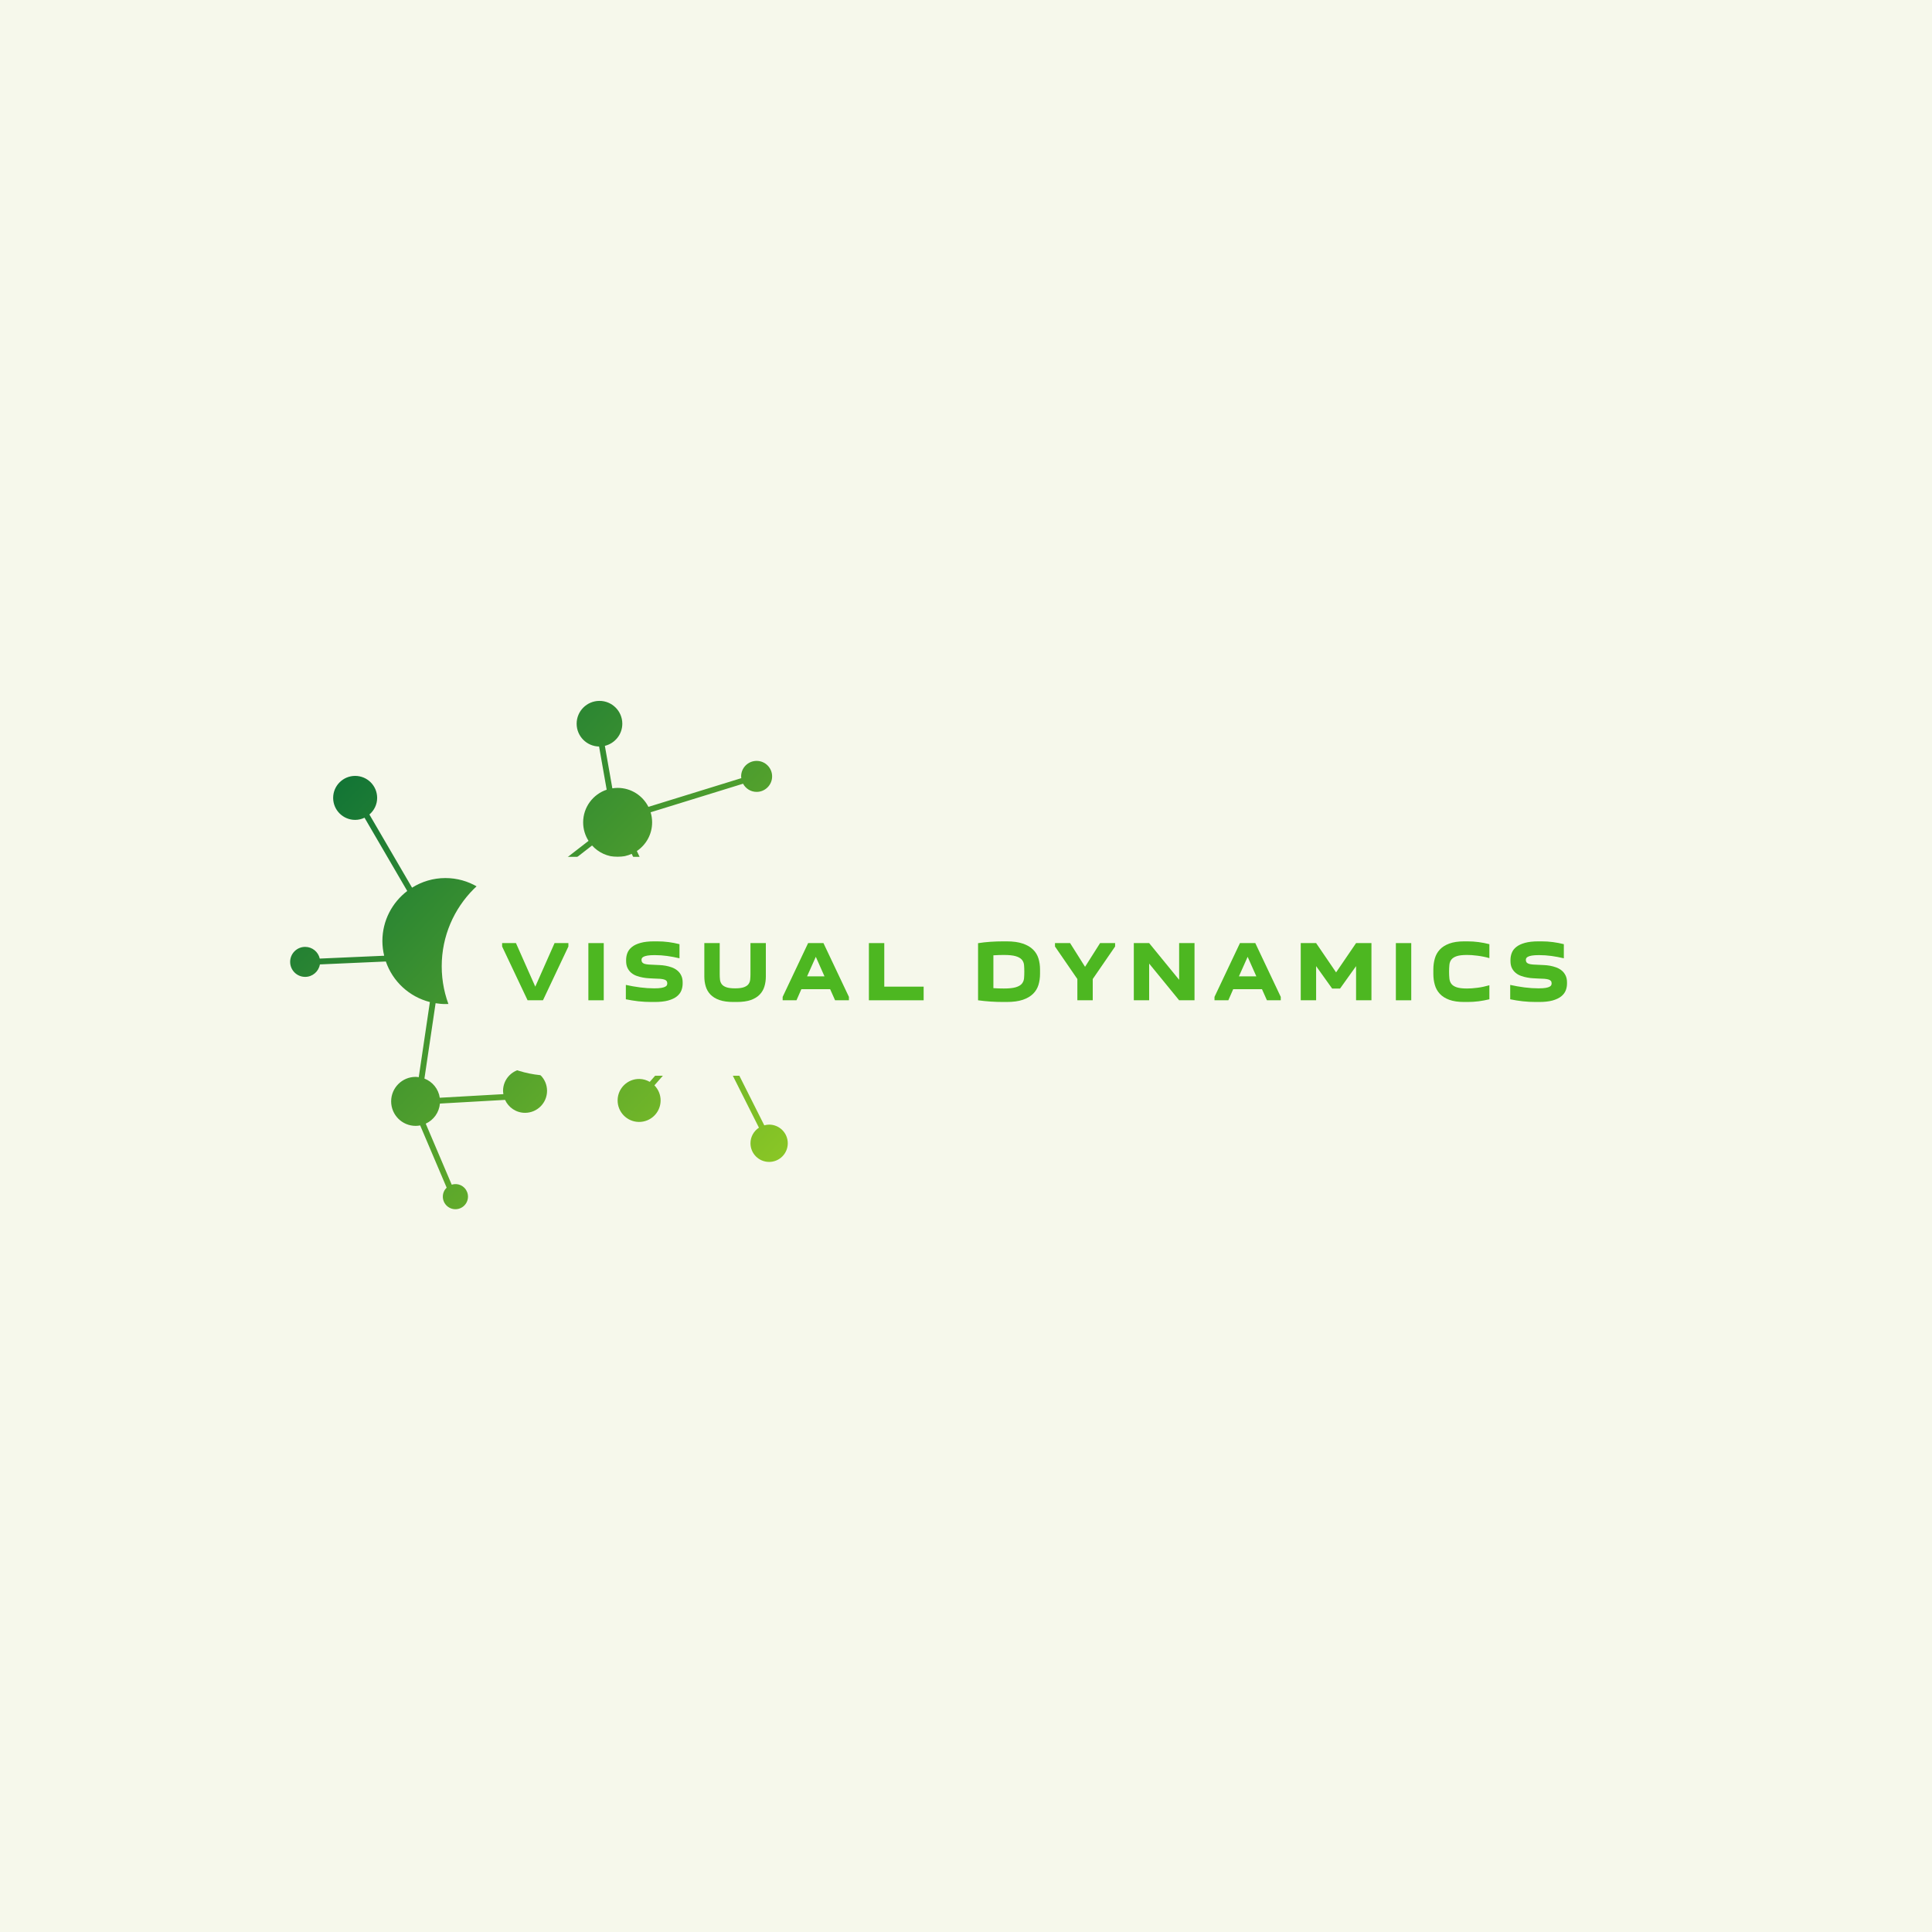
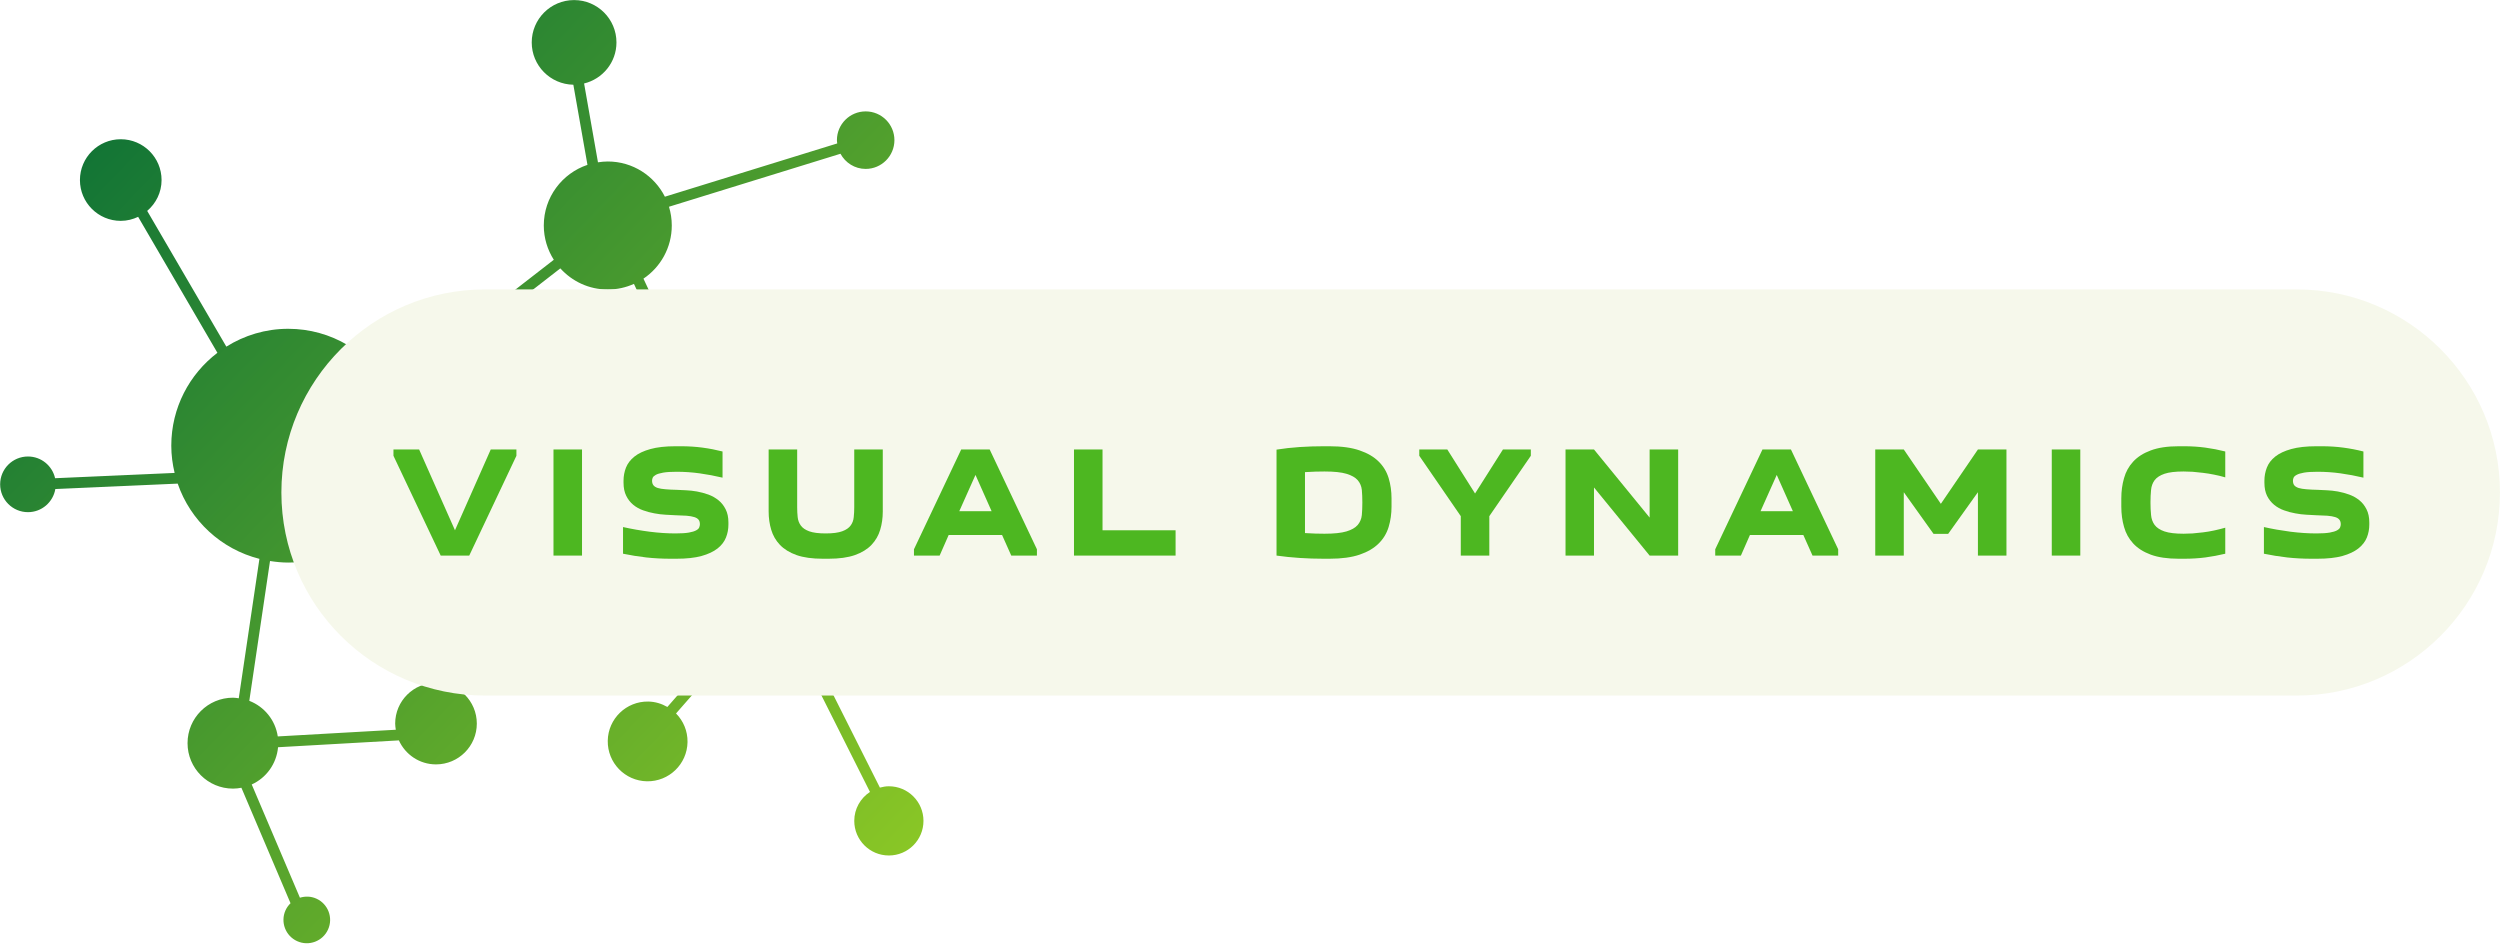
- <svg xmlns="http://www.w3.org/2000/svg" version="1.1" width="500" height="500" viewBox="0 0 500 500" xml:space="preserve">
+ <svg xmlns="http://www.w3.org/2000/svg" version="1.1" xml:space="preserve" viewBox="75.07 181.38 348.7 131.57">
  <defs>
</defs>
-   <rect x="0" y="0" width="100%" height="100%" fill="#F6F8EB" />
  <g transform="matrix(1 0 0 1 261.14 247.1669)">
    <g style="">
      <g transform="matrix(1.516228 0 0 1.516228 -117.55 0)">
-         <linearGradient id="SVGID_12120" gradientUnits="userSpaceOnUse" gradientTransform="matrix(1 0 0 1 4.822 6.618)" x1="0" y1="0" x2="90.356" y2="86.764">
+         <linearGradient id="SVGID_10657" gradientUnits="userSpaceOnUse" gradientTransform="matrix(1 0 0 1 4.822 6.618)" x1="0" y1="0" x2="90.356" y2="86.764">
          <stop offset="0%" style="stop-color:rgb(0,104,56);stop-opacity: 1" />
          <stop offset="100%" style="stop-color:rgb(150,207,36);stop-opacity: 1" />
        </linearGradient>
-         <path style="stroke: none; stroke-width: 0; stroke-dasharray: none; stroke-linecap: butt; stroke-dashoffset: 0; stroke-linejoin: miter; stroke-miterlimit: 4; fill: url(#SVGID_12120); fill-rule: nonzero; opacity: 1;" transform=" translate(-49.99991, -49.99995)" d="M 93.912 50.278 c -1.08 -0.487 -2.352 -0.005 -2.839 1.076 c -0.234 0.522 -0.239 1.089 -0.062 1.59 l -7.195 3.846 c -1.32 -2.753 -4.126 -4.659 -7.382 -4.659 c -1.017 0 -1.985 0.194 -2.884 0.532 l -9.549 -20.418 c 1.572 -1.058 2.606 -2.853 2.606 -4.89 c 0 -0.6 -0.091 -1.179 -0.258 -1.725 l 15.777 -4.875 c 0.447 0.827 1.312 1.395 2.318 1.395 c 1.459 0 2.644 -1.185 2.644 -2.646 s -1.185 -2.645 -2.644 -2.645 c -1.462 0 -2.646 1.184 -2.646 2.645 c 0 0.104 0.019 0.201 0.03 0.302 l -15.855 4.9 c -0.97 -1.919 -2.954 -3.239 -5.254 -3.239 c -0.308 0 -0.607 0.031 -0.902 0.076 l -1.277 -7.252 c 1.706 -0.415 2.978 -1.942 2.978 -3.776 c 0 -2.152 -1.746 -3.897 -3.898 -3.897 s -3.897 1.745 -3.897 3.897 c 0 2.129 1.709 3.853 3.829 3.891 l 1.298 7.371 c -2.333 0.782 -4.017 2.981 -4.017 5.578 c 0 1.161 0.341 2.241 0.921 3.153 l -15.124 11.74 c -1.857 -3.219 -5.327 -5.39 -9.31 -5.39 c -2.092 0 -4.038 0.607 -5.69 1.641 L 18.35 26.013 c 0.803 -0.688 1.322 -1.698 1.322 -2.838 c 0 -2.073 -1.682 -3.755 -3.755 -3.755 c -2.073 0 -3.755 1.682 -3.755 3.755 c 0 2.074 1.682 3.754 3.755 3.754 c 0.575 0 1.113 -0.14 1.6 -0.37 l 7.292 12.507 c -2.575 1.964 -4.243 5.056 -4.243 8.544 c 0 0.865 0.113 1.701 0.306 2.507 L 9.877 50.603 c -0.257 -1.143 -1.274 -1.998 -2.494 -1.998 c -1.415 0 -2.561 1.146 -2.561 2.561 c 0 1.413 1.146 2.56 2.561 2.56 c 1.266 0 2.31 -0.921 2.517 -2.128 L 21.156 51.1 c 1.169 3.404 3.993 6.028 7.517 6.921 l -1.9 12.826 c -0.175 -0.022 -0.348 -0.054 -0.53 -0.054 c -2.31 0 -4.182 1.872 -4.182 4.182 s 1.872 4.182 4.182 4.182 c 0.265 0 0.522 -0.031 0.773 -0.078 l 4.519 10.623 c -0.188 0.184 -0.348 0.4 -0.462 0.653 c -0.485 1.08 -0.004 2.351 1.077 2.837 c 1.08 0.487 2.353 0.005 2.837 -1.076 c 0.489 -1.08 0.005 -2.352 -1.075 -2.838 c -0.497 -0.224 -1.031 -0.234 -1.513 -0.084 l -4.433 -10.418 c 1.337 -0.607 2.283 -1.896 2.421 -3.426 l 11.116 -0.629 c 0.59 1.3 1.893 2.208 3.414 2.208 c 2.072 0 3.755 -1.681 3.755 -3.755 c 0 -2.072 -1.683 -3.754 -3.755 -3.754 c -2.073 0 -3.755 1.682 -3.755 3.754 c 0 0.194 0.029 0.381 0.057 0.567 l -10.857 0.615 c -0.225 -1.505 -1.24 -2.742 -2.62 -3.274 l 1.906 -12.862 c 0.546 0.085 1.101 0.143 1.67 0.143 c 5.938 0 10.751 -4.813 10.751 -10.752 c 0 -1.594 -0.356 -3.103 -0.979 -4.463 l 15.265 -11.848 c 1.078 1.191 2.631 1.945 4.363 1.945 c 0.859 0 1.673 -0.188 2.408 -0.519 l 9.512 20.341 c -2.613 1.369 -4.398 4.104 -4.398 7.257 c 0 2.372 1.015 4.503 2.626 5.999 l -4.665 5.323 c -0.521 -0.298 -1.111 -0.487 -1.754 -0.498 c -2.026 -0.035 -3.697 1.581 -3.73 3.605 c -0.033 2.027 1.581 3.697 3.606 3.731 c 2.026 0.034 3.698 -1.579 3.732 -3.606 c 0.018 -1.025 -0.39 -1.957 -1.057 -2.635 l 4.635 -5.289 c 1.35 0.979 3.004 1.562 4.799 1.562 c 0.938 0 1.835 -0.165 2.674 -0.456 l 5.733 11.404 c -0.869 0.568 -1.445 1.546 -1.445 2.661 c 0 1.759 1.425 3.184 3.184 3.184 s 3.182 -1.425 3.182 -3.184 c 0 -1.758 -1.423 -3.183 -3.182 -3.183 c -0.288 0 -0.562 0.051 -0.826 0.122 l -5.726 -11.388 c 2.72 -1.333 4.599 -4.121 4.599 -7.354 c 0 -0.913 -0.156 -1.788 -0.432 -2.608 l 7.36 -3.935 c 0.172 0.164 0.367 0.309 0.596 0.411 c 1.08 0.487 2.353 0.005 2.837 -1.075 C 95.477 52.036 94.992 50.765 93.912 50.278 z" stroke-linecap="round" />
+         <path style="stroke: none; stroke-width: 0; stroke-dasharray: none; stroke-linecap: butt; stroke-dashoffset: 0; stroke-linejoin: miter; stroke-miterlimit: 4; fill: url(#SVGID_10657); fill-rule: nonzero; opacity: 1;" transform=" translate(-49.99991, -49.99995)" d="M 93.912 50.278 c -1.08 -0.487 -2.352 -0.005 -2.839 1.076 c -0.234 0.522 -0.239 1.089 -0.062 1.59 l -7.195 3.846 c -1.32 -2.753 -4.126 -4.659 -7.382 -4.659 c -1.017 0 -1.985 0.194 -2.884 0.532 l -9.549 -20.418 c 1.572 -1.058 2.606 -2.853 2.606 -4.89 c 0 -0.6 -0.091 -1.179 -0.258 -1.725 l 15.777 -4.875 c 0.447 0.827 1.312 1.395 2.318 1.395 c 1.459 0 2.644 -1.185 2.644 -2.646 s -1.185 -2.645 -2.644 -2.645 c -1.462 0 -2.646 1.184 -2.646 2.645 c 0 0.104 0.019 0.201 0.03 0.302 l -15.855 4.9 c -0.97 -1.919 -2.954 -3.239 -5.254 -3.239 c -0.308 0 -0.607 0.031 -0.902 0.076 l -1.277 -7.252 c 1.706 -0.415 2.978 -1.942 2.978 -3.776 c 0 -2.152 -1.746 -3.897 -3.898 -3.897 s -3.897 1.745 -3.897 3.897 c 0 2.129 1.709 3.853 3.829 3.891 l 1.298 7.371 c -2.333 0.782 -4.017 2.981 -4.017 5.578 c 0 1.161 0.341 2.241 0.921 3.153 l -15.124 11.74 c -1.857 -3.219 -5.327 -5.39 -9.31 -5.39 c -2.092 0 -4.038 0.607 -5.69 1.641 L 18.35 26.013 c 0.803 -0.688 1.322 -1.698 1.322 -2.838 c 0 -2.073 -1.682 -3.755 -3.755 -3.755 c -2.073 0 -3.755 1.682 -3.755 3.755 c 0 2.074 1.682 3.754 3.755 3.754 c 0.575 0 1.113 -0.14 1.6 -0.37 l 7.292 12.507 c -2.575 1.964 -4.243 5.056 -4.243 8.544 c 0 0.865 0.113 1.701 0.306 2.507 L 9.877 50.603 c -0.257 -1.143 -1.274 -1.998 -2.494 -1.998 c -1.415 0 -2.561 1.146 -2.561 2.561 c 0 1.413 1.146 2.56 2.561 2.56 c 1.266 0 2.31 -0.921 2.517 -2.128 L 21.156 51.1 c 1.169 3.404 3.993 6.028 7.517 6.921 l -1.9 12.826 c -0.175 -0.022 -0.348 -0.054 -0.53 -0.054 c -2.31 0 -4.182 1.872 -4.182 4.182 s 1.872 4.182 4.182 4.182 c 0.265 0 0.522 -0.031 0.773 -0.078 l 4.519 10.623 c -0.188 0.184 -0.348 0.4 -0.462 0.653 c -0.485 1.08 -0.004 2.351 1.077 2.837 c 1.08 0.487 2.353 0.005 2.837 -1.076 c 0.489 -1.08 0.005 -2.352 -1.075 -2.838 c -0.497 -0.224 -1.031 -0.234 -1.513 -0.084 l -4.433 -10.418 c 1.337 -0.607 2.283 -1.896 2.421 -3.426 l 11.116 -0.629 c 0.59 1.3 1.893 2.208 3.414 2.208 c 2.072 0 3.755 -1.681 3.755 -3.755 c 0 -2.072 -1.683 -3.754 -3.755 -3.754 c -2.073 0 -3.755 1.682 -3.755 3.754 c 0 0.194 0.029 0.381 0.057 0.567 l -10.857 0.615 c -0.225 -1.505 -1.24 -2.742 -2.62 -3.274 l 1.906 -12.862 c 0.546 0.085 1.101 0.143 1.67 0.143 c 5.938 0 10.751 -4.813 10.751 -10.752 c 0 -1.594 -0.356 -3.103 -0.979 -4.463 l 15.265 -11.848 c 1.078 1.191 2.631 1.945 4.363 1.945 c 0.859 0 1.673 -0.188 2.408 -0.519 l 9.512 20.341 c -2.613 1.369 -4.398 4.104 -4.398 7.257 c 0 2.372 1.015 4.503 2.626 5.999 l -4.665 5.323 c -0.521 -0.298 -1.111 -0.487 -1.754 -0.498 c -2.026 -0.035 -3.697 1.581 -3.73 3.605 c -0.033 2.027 1.581 3.697 3.606 3.731 c 2.026 0.034 3.698 -1.579 3.732 -3.606 c 0.018 -1.025 -0.39 -1.957 -1.057 -2.635 l 4.635 -5.289 c 1.35 0.979 3.004 1.562 4.799 1.562 c 0.938 0 1.835 -0.165 2.674 -0.456 l 5.733 11.404 c -0.869 0.568 -1.445 1.546 -1.445 2.661 c 0 1.759 1.425 3.184 3.184 3.184 s 3.182 -1.425 3.182 -3.184 c 0 -1.758 -1.423 -3.183 -3.182 -3.183 c -0.288 0 -0.562 0.051 -0.826 0.122 l -5.726 -11.388 c 2.72 -1.333 4.599 -4.121 4.599 -7.354 c 0 -0.913 -0.156 -1.788 -0.432 -2.608 l 7.36 -3.935 c 0.172 0.164 0.367 0.309 0.596 0.411 c 1.08 0.487 2.353 0.005 2.837 -1.075 C 95.477 52.036 94.992 50.765 93.912 50.278 z" stroke-linecap="round" />
      </g>
      <g transform="matrix(0.73 0 0 0.73 7.900004 2.906323)">
        <path style="stroke: none; stroke-width: 1; stroke-dasharray: none; stroke-linecap: butt; stroke-dashoffset: 0; stroke-linejoin: miter; stroke-miterlimit: 4; fill: rgb(246,248,235); fill-rule: nonzero; opacity: 1;" transform=" translate(-249.95, -250)" d="M 76.9 288.8 h 346.2 c 21.4 0 38.8 -17.4 38.8 -38.8 v 0 c 0 -21.4 -17.4 -38.8 -38.8 -38.8 H 76.9 C 55.4 211.2 38 228.6 38 250 v 0 C 38 271.4 55.4 288.8 76.9 288.8 z" stroke-linecap="round" />
      </g>
      <g transform="matrix(1 0 0 1 26.96 4.766077)" style="">
        <path fill="#4DB721" opacity="1" d="M-144.58-7.86L-141.00-7.86L-141.00-6.98L-147.58 6.94L-151.56 6.94L-158.15-6.98L-158.15-7.86L-154.57-7.86L-149.57 3.41L-144.58-7.86Z" />
        <path fill="#4DB721" opacity="1" d="M-135.83-7.86L-131.85-7.86L-131.85 6.94L-135.83 6.94L-135.83-7.86Z" />
        <path fill="#4DB721" opacity="1" d="M-118.81 3.85L-118.81 3.85Q-117.62 3.85-116.94 3.73Q-116.27 3.61-115.93 3.42Q-115.58 3.23-115.50 3.00Q-115.41 2.77-115.41 2.57L-115.41 2.57Q-115.41 2.17-115.59 1.94Q-115.78 1.70-116.19 1.57Q-116.60 1.44-117.27 1.38Q-117.95 1.33-118.90 1.31L-118.90 1.31Q-119.45 1.28-120.20 1.24Q-120.95 1.20-121.75 1.05Q-122.54 0.91-123.32 0.63Q-124.09 0.36-124.70-0.14Q-125.31-0.64-125.68-1.39Q-126.06-2.14-126.06-3.22L-126.06-3.22L-126.06-3.51Q-126.06-4.46-125.72-5.33Q-125.37-6.21-124.54-6.87Q-123.72-7.53-122.31-7.92Q-120.91-8.31-118.81-8.31L-118.81-8.31L-118.01-8.31Q-116.49-8.31-115.05-8.12Q-113.62-7.93-112.25-7.58L-112.25-7.58L-112.25-3.93Q-113.86-4.31-115.44-4.53Q-117.02-4.75-118.66-4.75L-118.66-4.75Q-119.85-4.75-120.53-4.63Q-121.22-4.51-121.56-4.32Q-121.90-4.13-121.99-3.92Q-122.08-3.71-122.08-3.51L-122.08-3.51Q-122.08-3.11-121.89-2.87Q-121.71-2.63-121.29-2.49Q-120.87-2.36-120.20-2.31Q-119.54-2.25-118.61-2.23L-118.61-2.23Q-118.08-2.21-117.35-2.17Q-116.62-2.14-115.82-2.00Q-115.01-1.85-114.22-1.57Q-113.44-1.28-112.82-0.78Q-112.20-0.28-111.82 0.48Q-111.43 1.24-111.43 2.32L-111.43 2.32L-111.43 2.61Q-111.43 3.56-111.77 4.42Q-112.11 5.28-112.95 5.95Q-113.79 6.61-115.19 7.00Q-116.58 7.38-118.70 7.38L-118.70 7.38L-119.50 7.38Q-121.24 7.38-122.89 7.20Q-124.53 7.01-126.13 6.68L-126.13 6.68L-126.13 2.96Q-124.34 3.36-122.42 3.61Q-120.51 3.85-118.81 3.85Z" />
        <path fill="#4DB721" opacity="1" d="M-93.88-7.86L-89.90-7.86L-89.90 0.78Q-89.90 2.15-90.26 3.34Q-90.61 4.53-91.47 5.44Q-92.33 6.35-93.79 6.87Q-95.25 7.38-97.46 7.38L-97.46 7.38L-98.26 7.38Q-100.47 7.38-101.93 6.87Q-103.38 6.35-104.25 5.44Q-105.11 4.53-105.46 3.34Q-105.82 2.15-105.82 0.78L-105.82 0.78L-105.82-7.86L-101.84-7.86L-101.84 0.20Q-101.84 0.93-101.77 1.58Q-101.70 2.24-101.34 2.74Q-100.98 3.25-100.17 3.55Q-99.36 3.85-97.86 3.85L-97.86 3.85Q-96.38 3.85-95.56 3.55Q-94.74 3.25-94.38 2.74Q-94.01 2.24-93.95 1.58Q-93.88 0.93-93.88 0.20L-93.88 0.20L-93.88-7.86Z" />
        <path fill="#4DB721" opacity="1" d="M-81.97 6.94L-85.55 6.94L-85.55 6.06L-78.96-7.86L-74.99-7.86L-68.40 6.06L-68.40 6.94L-71.98 6.94L-73.26 4.07L-80.71 4.07L-81.97 6.94ZM-79.23 0.75L-74.72 0.75L-76.97-4.31L-79.23 0.75Z" />
        <path fill="#4DB721" opacity="1" d="M-49.06 6.94L-63.23 6.94L-63.23-7.86L-59.25-7.86L-59.25 3.41L-49.06 3.41L-49.06 6.94Z" />
        <path fill="#4DB721" opacity="1" d="" />
        <path fill="#4DB721" opacity="1" d="M-18.94-1.04L-18.94 0.11Q-18.94 1.62-19.34 2.94Q-19.74 4.27-20.73 5.25Q-21.72 6.24-23.39 6.81Q-25.06 7.38-27.60 7.38L-27.60 7.38L-28.40 7.38Q-30.10 7.38-31.76 7.27Q-33.42 7.16-34.98 6.94L-34.98 6.94L-34.98-7.84Q-33.42-8.09-31.76-8.20Q-30.10-8.31-28.40-8.31L-28.40-8.31L-27.60-8.31Q-25.06-8.31-23.39-7.73Q-21.72-7.16-20.73-6.17Q-19.74-5.19-19.34-3.86Q-18.94-2.54-18.94-1.04L-18.94-1.04ZM-28.29 3.89L-28.29 3.89Q-26.30 3.89-25.23 3.57Q-24.16 3.25-23.66 2.67Q-23.16 2.08-23.08 1.28Q-23.01 0.49-23.01-0.46L-23.01-0.46Q-23.01-1.41-23.08-2.21Q-23.16-3.00-23.66-3.58Q-24.16-4.15-25.23-4.47Q-26.30-4.79-28.29-4.79L-28.29-4.79Q-28.86-4.79-29.56-4.77Q-30.26-4.75-31.01-4.70L-31.01-4.70L-31.01 3.80Q-30.26 3.85-29.56 3.87Q-28.86 3.89-28.29 3.89Z" />
        <path fill="#4DB721" opacity="1" d="M-9.28 6.94L-9.28 1.44L-15.07-6.98L-15.07-7.86L-11.16-7.86L-7.29-1.72L-3.40-7.86L0.49-7.86L0.49-6.98L-5.30 1.44L-5.30 6.94L-9.28 6.94Z" />
        <path fill="#4DB721" opacity="1" d="M9.30-7.86L17.06 1.64L17.06-7.86L21.04-7.86L21.04 6.94L17.06 6.94L9.30-2.56L9.30 6.94L5.33 6.94L5.33-7.86L9.30-7.86Z" />
        <path fill="#4DB721" opacity="1" d="M29.79 6.94L26.21 6.94L26.21 6.06L32.80-7.86L36.77-7.86L43.36 6.06L43.36 6.94L39.78 6.94L38.50 4.07L31.05 4.07L29.79 6.94ZM32.53 0.75L37.04 0.75L34.79-4.31L32.53 0.75Z" />
        <path fill="#4DB721" opacity="1" d="M58.70 3.91L56.66 3.91L52.51-1.90L52.51 6.94L48.53 6.94L48.53-7.86L52.51-7.86L57.68-0.28L62.85-7.86L66.83-7.86L66.83 6.94L62.85 6.94L62.85-1.90L58.70 3.91Z" />
        <path fill="#4DB721" opacity="1" d="M73.15-7.86L77.13-7.86L77.13 6.94L73.15 6.94L73.15-7.86Z" />
        <path fill="#4DB721" opacity="1" d="M82.85 0.11L82.85-1.04Q82.85-2.54 83.23-3.86Q83.60-5.19 84.51-6.17Q85.42-7.16 86.96-7.73Q88.51-8.31 90.85-8.31L90.85-8.31L91.65-8.31Q93.15-8.31 94.57-8.12Q95.98-7.93 97.35-7.58L97.35-7.58L97.35-3.97Q96.58-4.20 95.79-4.35Q95.01-4.51 94.25-4.60Q93.48-4.70 92.79-4.75Q92.09-4.79 91.54-4.79L91.54-4.79Q89.81-4.79 88.87-4.47Q87.94-4.15 87.50-3.58Q87.07-3.00 87.00-2.21Q86.92-1.41 86.92-0.46L86.92-0.46Q86.92 0.49 87.00 1.28Q87.07 2.08 87.50 2.67Q87.94 3.25 88.87 3.57Q89.81 3.89 91.54 3.89L91.54 3.89Q92.09 3.89 92.79 3.85Q93.48 3.80 94.25 3.70Q95.01 3.61 95.79 3.44Q96.58 3.27 97.35 3.05L97.35 3.05L97.35 6.68Q95.98 7.01 94.57 7.20Q93.15 7.38 91.65 7.38L91.65 7.38L90.85 7.38Q88.51 7.38 86.96 6.81Q85.42 6.24 84.51 5.25Q83.60 4.27 83.23 2.94Q82.85 1.62 82.85 0.11L82.85 0.11Z" />
        <path fill="#4DB721" opacity="1" d="M110.06 3.85L110.06 3.85Q111.25 3.85 111.93 3.73Q112.60 3.61 112.94 3.42Q113.28 3.23 113.37 3.00Q113.46 2.77 113.46 2.57L113.46 2.57Q113.46 2.17 113.27 1.94Q113.09 1.70 112.68 1.57Q112.27 1.44 111.59 1.38Q110.92 1.33 109.97 1.31L109.97 1.31Q109.42 1.28 108.67 1.24Q107.91 1.20 107.12 1.05Q106.32 0.91 105.55 0.63Q104.78 0.36 104.17-0.14Q103.56-0.64 103.18-1.39Q102.81-2.14 102.81-3.22L102.81-3.22L102.81-3.51Q102.81-4.46 103.15-5.33Q103.49-6.21 104.32-6.87Q105.15-7.53 106.55-7.92Q107.96-8.31 110.06-8.31L110.06-8.31L110.85-8.31Q112.38-8.31 113.81-8.12Q115.25-7.93 116.62-7.58L116.62-7.58L116.62-3.93Q115.01-4.31 113.43-4.53Q111.85-4.75 110.21-4.75L110.21-4.75Q109.02-4.75 108.33-4.63Q107.65-4.51 107.31-4.32Q106.96-4.13 106.88-3.92Q106.79-3.71 106.79-3.51L106.79-3.51Q106.79-3.11 106.97-2.87Q107.16-2.63 107.58-2.49Q108.00-2.36 108.67-2.31Q109.33-2.25 110.26-2.23L110.26-2.23Q110.79-2.21 111.52-2.17Q112.25-2.14 113.05-2.00Q113.86-1.85 114.64-1.57Q115.43-1.28 116.05-0.78Q116.67-0.28 117.05 0.48Q117.44 1.24 117.44 2.32L117.44 2.32L117.44 2.61Q117.44 3.56 117.10 4.42Q116.75 5.28 115.91 5.95Q115.07 6.61 113.68 7.00Q112.29 7.38 110.17 7.38L110.17 7.38L109.37 7.38Q107.63 7.38 105.98 7.20Q104.33 7.01 102.74 6.68L102.74 6.68L102.74 2.96Q104.53 3.36 106.44 3.61Q108.36 3.85 110.06 3.85Z" />
      </g>
    </g>
  </g>
</svg>
